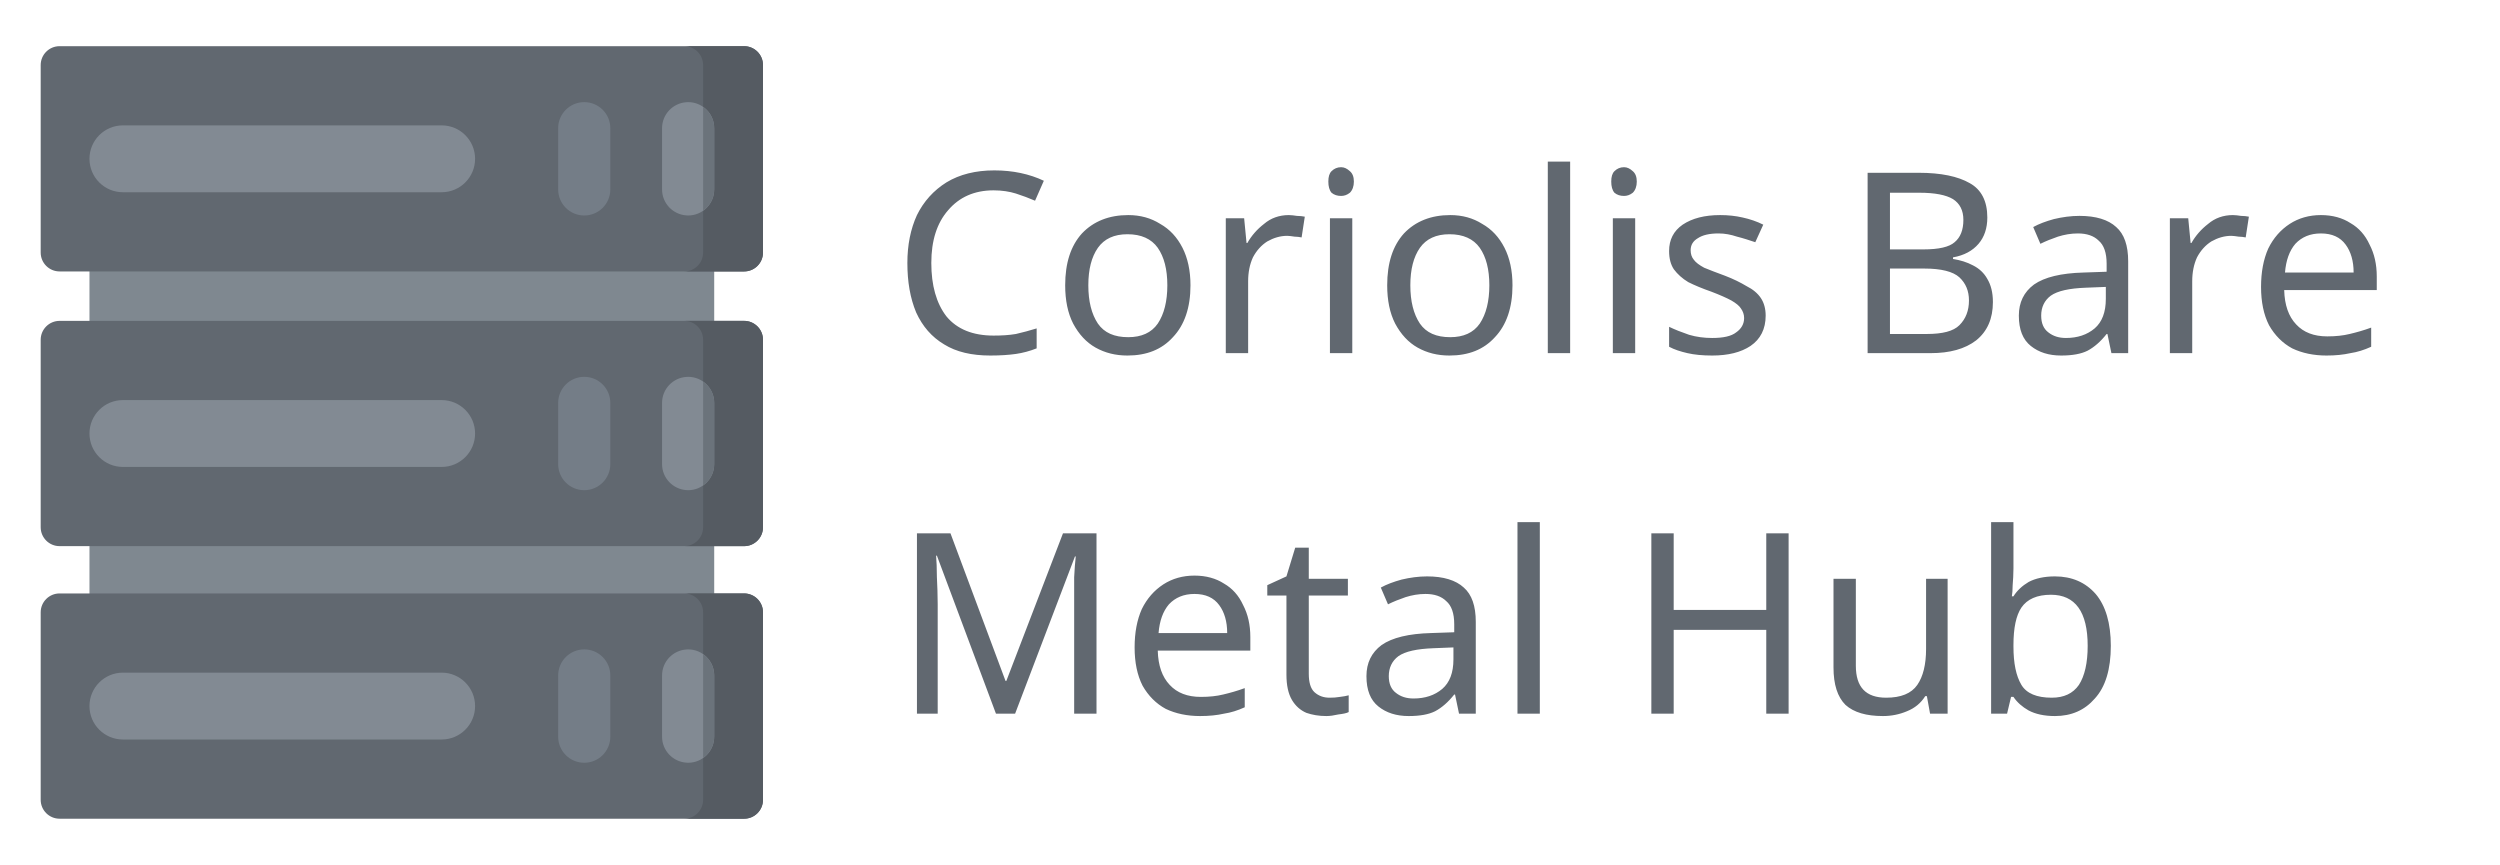
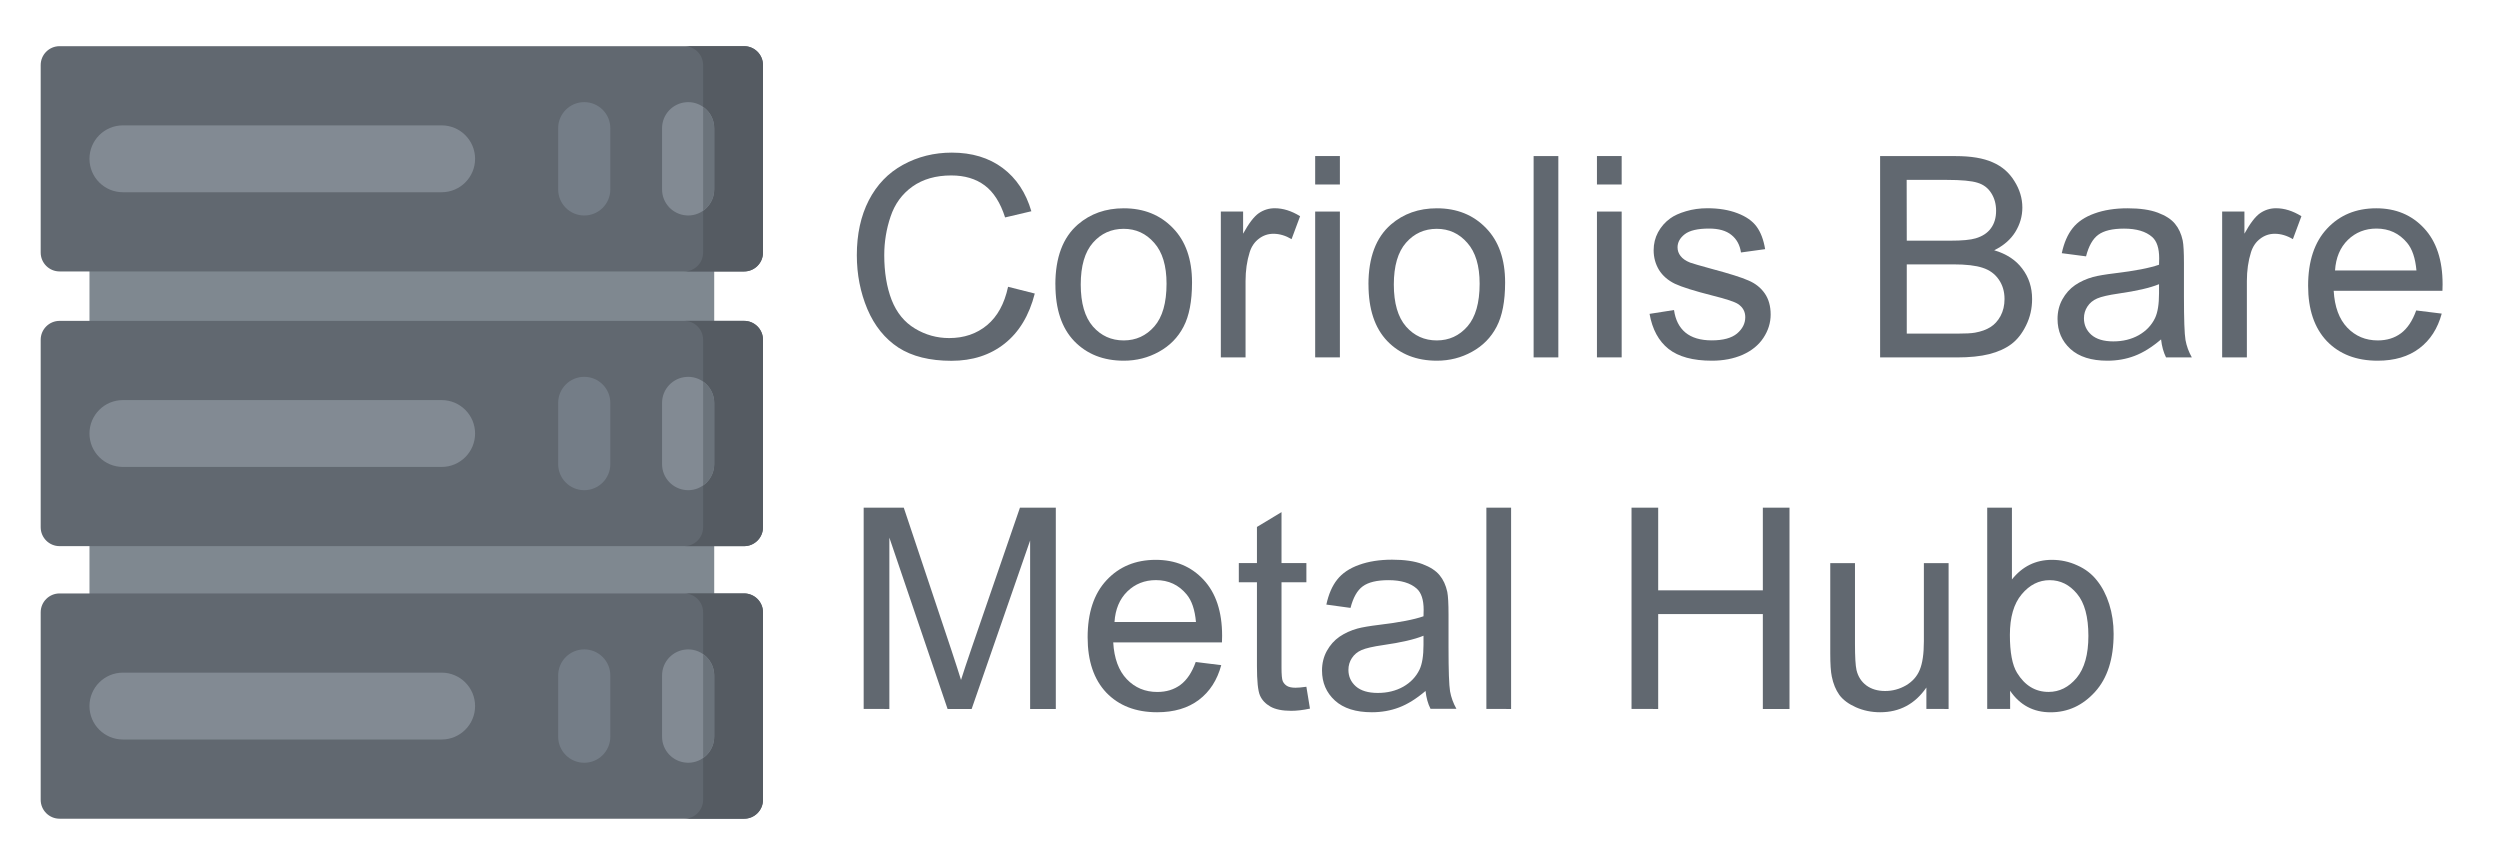
- <svg xmlns="http://www.w3.org/2000/svg" width="185" height="64" viewBox="0 0 48.948 16.933" version="1.1">
-   <g>
-     <g style="font-style:normal;font-variant:normal;font-weight:normal;font-stretch:normal;font-size:6.052px;line-height:1.25;font-family:Rubik;-inkscape-font-specification:'Rubik, @wght=300';font-variant-ligatures:normal;font-variant-caps:normal;font-variant-numeric:normal;font-variant-east-asian:normal;font-variation-settings:'wght' 300;letter-spacing:0px;fill:#616870;fill-opacity:1;stroke-width:0.151">
-       <text y="6.914" x="17.47" style="font-style:normal;font-variant:normal;font-weight:normal;font-stretch:normal;font-size:4.939px;line-height:1.25;font-family:Rubik;-inkscape-font-specification:'Rubik, @wght=300';font-variant-ligatures:normal;font-variant-caps:normal;font-variant-numeric:normal;font-variant-east-asian:normal;font-variation-settings:'wght' 300;stroke-width:0.021;" xml:space="preserve">
-         <tspan y="6.914" x="17.47">Coriolis Bare</tspan>
-         <tspan y="13.97" x="17.47">Metal Hub</tspan>
-       </text>
-       <g transform="matrix(0.02954208,0,0,0.02954208,0.3049354,0.9038795)">
-         <path fill="#465a61" d="m 48.975,117.956 h 414.05 V 429.215 H 48.975 Z" style="fill:#7f8890;fill-opacity:1" />
-         <path fill="#7a8c98" d="M 482.834,512 H 29.166 c -6.915,0 -12.522,-5.606 -12.522,-12.522 V 375.225 c 0,-6.915 5.606,-12.522 12.522,-12.522 h 453.668 c 6.915,0 12.522,5.606 12.522,12.522 V 499.478 C 495.355,506.394 489.749,512 482.834,512 Z" style="fill:#616870;fill-opacity:1" />
-         <path fill="#9facba" d="M 282.391,459.506 H 71.129 c -12.235,0 -22.154,-9.919 -22.154,-22.154 0,-12.235 9.919,-22.154 22.154,-22.154 h 211.262 c 12.235,0 22.154,9.919 22.154,22.154 -0.001,12.235 -9.919,22.154 -22.154,22.154 z" style="fill:#828a93;fill-opacity:1" />
-         <path fill="#ffd15b" d="m 376.886,474.917 c -9.544,0 -17.28,-7.737 -17.28,-17.28 v -40.569 c 0,-9.544 7.737,-17.28 17.28,-17.28 9.544,0 17.28,7.737 17.28,17.28 v 40.569 c 10e-4,9.543 -7.736,17.28 -17.28,17.28 z" style="fill:#747d87;fill-opacity:1" />
-         <path fill="#7a8c98" d="M 482.834,331.356 H 29.166 c -6.915,0 -12.522,-5.606 -12.522,-12.522 V 194.582 c 0,-6.915 5.606,-12.522 12.522,-12.522 h 453.668 c 6.915,0 12.522,5.606 12.522,12.522 v 124.253 c -10e-4,6.915 -5.607,12.521 -12.522,12.521 z" style="fill:#616870;fill-opacity:1" />
-         <path fill="#9facba" d="M 282.391,278.862 H 71.129 c -12.235,0 -22.154,-9.919 -22.154,-22.154 0,-12.235 9.919,-22.154 22.154,-22.154 h 211.262 c 12.235,0 22.154,9.919 22.154,22.154 -0.001,12.235 -9.919,22.154 -22.154,22.154 z" style="fill:#828a93;fill-opacity:1" />
-         <path fill="#60b7ff" d="m 376.886,294.273 c -9.544,0 -17.28,-7.737 -17.28,-17.28 v -40.569 c 0,-9.544 7.737,-17.28 17.28,-17.28 9.544,0 17.28,7.737 17.28,17.28 v 40.569 c 10e-4,9.543 -7.736,17.28 -17.28,17.28 z" style="fill:#747d87;fill-opacity:1" />
-         <path fill="#7a8c98" d="M 482.834,149.296 H 29.166 c -6.915,0 -12.522,-5.606 -12.522,-12.522 V 12.522 C 16.645,5.606 22.251,0 29.166,0 h 453.668 c 6.915,0 12.522,5.606 12.522,12.522 v 124.253 c -10e-4,6.915 -5.607,12.521 -12.522,12.521 z" style="fill:#616870;fill-opacity:1" />
-         <path fill="#9facba" d="M 282.391,96.802 H 71.129 c -12.235,0 -22.154,-9.919 -22.154,-22.154 0,-12.235 9.919,-22.154 22.154,-22.154 h 211.262 c 12.235,0 22.154,9.919 22.154,22.154 -0.001,12.235 -9.919,22.154 -22.154,22.154 z" style="fill:#828a93;fill-opacity:1" />
-         <path fill="#60b7ff" d="m 376.886,112.213 c -9.544,0 -17.28,-7.737 -17.28,-17.28 V 54.364 c 0,-9.544 7.737,-17.28 17.28,-17.28 9.544,0 17.28,7.737 17.28,17.28 v 40.569 c 10e-4,9.543 -7.736,17.28 -17.28,17.28 z" style="fill:#747d87;fill-opacity:1" />
-         <g fill="#596c76" style="fill:#555b62;fill-opacity:1">
-           <path d="m 482.834,362.704 h -39.685 c 6.916,0 12.522,5.606 12.522,12.522 v 124.253 c 0,6.915 -5.606,12.522 -12.522,12.522 h 39.685 c 6.916,0 12.522,-5.606 12.522,-12.522 V 375.225 c -10e-4,-6.915 -5.607,-12.521 -12.522,-12.521 z" style="fill:#555b62;fill-opacity:1" />
-           <path d="m 482.834,182.06 h -39.685 c 6.916,0 12.522,5.606 12.522,12.522 v 124.253 c 0,6.915 -5.606,12.522 -12.522,12.522 h 39.685 c 6.916,0 12.522,-5.606 12.522,-12.522 V 194.582 c -10e-4,-6.916 -5.607,-12.522 -12.522,-12.522 z" style="fill:#555b62;fill-opacity:1" />
-           <path d="m 482.834,0 h -39.685 c 6.916,0 12.522,5.606 12.522,12.522 v 124.253 c 0,6.916 -5.606,12.522 -12.522,12.522 h 39.685 c 6.916,0 12.522,-5.606 12.522,-12.522 V 12.522 C 495.355,5.606 489.749,0 482.834,0 Z" style="fill:#555b62;fill-opacity:1" />
+ <svg xmlns="http://www.w3.org/2000/svg" id="svg2027" version="1.1" viewBox="0 0 48.948 16.933" height="64" width="185">
+   <g id="g2025">
+     <g id="g2019" style="font-style:normal;font-variant:normal;font-weight:normal;font-stretch:normal;font-size:6.052px;line-height:1.25;font-family:Rubik;-inkscape-font-specification:'Rubik, @wght=300';font-variant-ligatures:normal;font-variant-caps:normal;font-variant-numeric:normal;font-variant-east-asian:normal;font-variation-settings:'wght' 300;letter-spacing:0px;fill:#616870;fill-opacity:1;stroke-width:0.151">
+       <g style="font-style:normal;font-variant:normal;font-weight:normal;font-stretch:normal;font-size:5.506px;line-height:1.25;font-family:Arial;-inkscape-font-specification:Arial;font-variant-ligatures:normal;font-variant-caps:normal;font-variant-numeric:normal;font-variant-east-asian:normal;stroke-width:0.024" id="text1975" aria-label="Coriolis Bare Metal Hub">
+         <path id="path2607" style="font-style:normal;font-variant:normal;font-weight:normal;font-stretch:normal;font-family:Arial;-inkscape-font-specification:Arial;stroke-width:0.024" d="m 19.738,5.615 0.522,0.132 q -0.164,0.643 -0.591,0.981 -0.425,0.336 -1.04,0.336 -0.637,0 -1.038,-0.258 -0.398,-0.261 -0.608,-0.753 -0.207,-0.492 -0.207,-1.057 0,-0.616 0.234,-1.073 0.237,-0.46 0.669,-0.696 0.436,-0.239 0.957,-0.239 0.591,0 0.995,0.301 0.403,0.301 0.562,0.847 l -0.514,0.121 Q 19.542,3.827 19.281,3.631 19.02,3.435 18.625,3.435 q -0.454,0 -0.761,0.218 -0.304,0.218 -0.427,0.586 -0.124,0.366 -0.124,0.756 0,0.503 0.145,0.879 0.148,0.374 0.457,0.559 0.309,0.186 0.669,0.186 0.438,0 0.742,-0.253 0.304,-0.253 0.411,-0.75 z" />
+         <path id="path2609" style="font-style:normal;font-variant:normal;font-weight:normal;font-stretch:normal;font-family:Arial;-inkscape-font-specification:Arial;stroke-width:0.024" d="m 20.663,5.57 q 0,-0.793 0.441,-1.175 0.368,-0.317 0.898,-0.317 0.589,0 0.963,0.387 0.374,0.384 0.374,1.065 0,0.551 -0.167,0.868 -0.164,0.315 -0.481,0.489 -0.315,0.175 -0.688,0.175 -0.6,0 -0.971,-0.384 -0.368,-0.384 -0.368,-1.108 z m 0.497,0 q 0,0.548 0.239,0.823 0.239,0.272 0.602,0.272 0.36,0 0.6,-0.274 0.239,-0.274 0.239,-0.836 0,-0.53 -0.242,-0.801 -0.239,-0.274 -0.597,-0.274 -0.363,0 -0.602,0.272 -0.239,0.272 -0.239,0.82 z" />
+         <path id="path2611" style="font-style:normal;font-variant:normal;font-weight:normal;font-stretch:normal;font-family:Arial;-inkscape-font-specification:Arial;stroke-width:0.024" d="M 23.903,6.997 V 4.142 h 0.436 v 0.433 q 0.167,-0.304 0.307,-0.401 0.142,-0.097 0.312,-0.097 0.245,0 0.497,0.156 l -0.167,0.449 q -0.177,-0.105 -0.355,-0.105 -0.159,0 -0.285,0.097 -0.126,0.094 -0.18,0.263 -0.081,0.258 -0.081,0.565 v 1.495 z" />
+         <path id="path2613" style="font-style:normal;font-variant:normal;font-weight:normal;font-stretch:normal;font-family:Arial;-inkscape-font-specification:Arial;stroke-width:0.024" d="m 25.75,3.612 v -0.557 h 0.484 v 0.557 z m 0,3.385 V 4.142 h 0.484 v 2.855 z" />
+         <path id="path2615" style="font-style:normal;font-variant:normal;font-weight:normal;font-stretch:normal;font-family:Arial;-inkscape-font-specification:Arial;stroke-width:0.024" d="m 26.793,5.57 q 0,-0.793 0.441,-1.175 0.368,-0.317 0.898,-0.317 0.589,0 0.963,0.387 0.374,0.384 0.374,1.065 0,0.551 -0.167,0.868 -0.164,0.315 -0.481,0.489 -0.315,0.175 -0.688,0.175 -0.6,0 -0.971,-0.384 -0.368,-0.384 -0.368,-1.108 z m 0.497,0 q 0,0.548 0.239,0.823 0.239,0.272 0.602,0.272 0.36,0 0.6,-0.274 0.239,-0.274 0.239,-0.836 0,-0.53 -0.242,-0.801 -0.239,-0.274 -0.597,-0.274 -0.363,0 -0.602,0.272 -0.239,0.272 -0.239,0.82 z" />
+         <path id="path2617" style="font-style:normal;font-variant:normal;font-weight:normal;font-stretch:normal;font-family:Arial;-inkscape-font-specification:Arial;stroke-width:0.024" d="M 30.027,6.997 V 3.056 h 0.484 v 3.942 z" />
+         <path id="path2619" style="font-style:normal;font-variant:normal;font-weight:normal;font-stretch:normal;font-family:Arial;-inkscape-font-specification:Arial;stroke-width:0.024" d="m 31.267,3.612 v -0.557 h 0.484 v 0.557 z m 0,3.385 V 4.142 h 0.484 v 2.855 z" />
+         <path id="path2621" style="font-style:normal;font-variant:normal;font-weight:normal;font-stretch:normal;font-family:Arial;-inkscape-font-specification:Arial;stroke-width:0.024" d="m 32.297,6.145 0.479,-0.075 q 0.04,0.288 0.223,0.441 0.186,0.153 0.516,0.153 0.333,0 0.495,-0.134 0.161,-0.137 0.161,-0.32 0,-0.164 -0.142,-0.258 -0.099,-0.065 -0.495,-0.164 Q 33.001,5.653 32.794,5.556 32.59,5.457 32.482,5.285 32.377,5.11 32.377,4.9 q 0,-0.191 0.086,-0.352 0.089,-0.164 0.239,-0.272 0.113,-0.083 0.307,-0.14 0.196,-0.059 0.419,-0.059 0.336,0 0.589,0.097 0.255,0.097 0.376,0.263 0.121,0.164 0.167,0.441 l -0.473,0.065 Q 34.055,4.723 33.899,4.599 33.746,4.475 33.463,4.475 q -0.333,0 -0.476,0.11 -0.142,0.11 -0.142,0.258 0,0.094 0.059,0.169 0.059,0.078 0.186,0.129 0.073,0.027 0.427,0.124 0.514,0.137 0.715,0.226 0.204,0.086 0.32,0.253 0.116,0.167 0.116,0.414 0,0.242 -0.142,0.457 -0.14,0.212 -0.406,0.331 -0.266,0.116 -0.602,0.116 -0.557,0 -0.85,-0.231 -0.29,-0.231 -0.371,-0.686 z" />
+         <path id="path2623" style="font-style:normal;font-variant:normal;font-weight:normal;font-stretch:normal;font-family:Arial;-inkscape-font-specification:Arial;stroke-width:0.024" d="M 36.811,6.997 V 3.056 h 1.479 q 0.452,0 0.723,0.121 0.274,0.118 0.427,0.368 0.156,0.247 0.156,0.519 0,0.253 -0.137,0.476 -0.137,0.223 -0.414,0.36 0.358,0.105 0.548,0.358 0.194,0.253 0.194,0.597 0,0.277 -0.118,0.516 -0.116,0.237 -0.288,0.366 -0.172,0.129 -0.433,0.196 -0.258,0.065 -0.635,0.065 z m 0.522,-2.285 h 0.852 q 0.347,0 0.497,-0.046 0.199,-0.059 0.298,-0.196 0.102,-0.137 0.102,-0.344 0,-0.196 -0.094,-0.344 -0.094,-0.151 -0.269,-0.204 -0.175,-0.056 -0.6,-0.056 h -0.788 z m 0,1.82 h 0.981 q 0.253,0 0.355,-0.019 0.18,-0.032 0.301,-0.108 0.121,-0.075 0.199,-0.218 0.078,-0.145 0.078,-0.333 0,-0.22 -0.113,-0.382 -0.113,-0.164 -0.315,-0.229 -0.199,-0.067 -0.575,-0.067 h -0.911 z" />
+         <path id="path2625" style="font-style:normal;font-variant:normal;font-weight:normal;font-stretch:normal;font-family:Arial;-inkscape-font-specification:Arial;stroke-width:0.024" d="m 42.312,6.645 q -0.269,0.229 -0.519,0.323 -0.247,0.094 -0.532,0.094 -0.471,0 -0.723,-0.229 -0.253,-0.231 -0.253,-0.589 0,-0.21 0.094,-0.382 0.097,-0.175 0.25,-0.28 0.156,-0.105 0.35,-0.159 0.142,-0.038 0.43,-0.073 0.586,-0.07 0.863,-0.167 0.003,-0.099 0.003,-0.126 0,-0.296 -0.137,-0.417 -0.186,-0.164 -0.551,-0.164 -0.341,0 -0.505,0.121 -0.161,0.118 -0.239,0.422 L 40.368,4.957 q 0.065,-0.304 0.212,-0.489 0.148,-0.188 0.427,-0.288 0.28,-0.102 0.648,-0.102 0.366,0 0.594,0.086 0.229,0.086 0.336,0.218 0.108,0.129 0.151,0.328 0.024,0.124 0.024,0.446 v 0.645 q 0,0.675 0.03,0.855 0.032,0.177 0.124,0.341 h -0.505 q -0.075,-0.151 -0.097,-0.352 z m -0.04,-1.081 q -0.263,0.108 -0.79,0.183 -0.298,0.043 -0.422,0.097 -0.124,0.054 -0.191,0.159 -0.067,0.102 -0.067,0.229 0,0.194 0.145,0.323 0.148,0.129 0.43,0.129 0.28,0 0.497,-0.121 0.218,-0.124 0.32,-0.336 0.078,-0.164 0.078,-0.484 z" />
+         <path id="path2627" style="font-style:normal;font-variant:normal;font-weight:normal;font-stretch:normal;font-family:Arial;-inkscape-font-specification:Arial;stroke-width:0.024" d="M 43.508,6.997 V 4.142 h 0.436 v 0.433 q 0.167,-0.304 0.307,-0.401 0.142,-0.097 0.312,-0.097 0.245,0 0.497,0.156 l -0.167,0.449 q -0.177,-0.105 -0.355,-0.105 -0.159,0 -0.285,0.097 -0.126,0.094 -0.18,0.263 -0.081,0.258 -0.081,0.565 v 1.495 z" />
+         <path id="path2629" style="font-style:normal;font-variant:normal;font-weight:normal;font-stretch:normal;font-family:Arial;-inkscape-font-specification:Arial;stroke-width:0.024" d="m 47.307,6.078 0.5,0.062 q -0.118,0.438 -0.438,0.68 -0.32,0.242 -0.817,0.242 -0.626,0 -0.995,-0.384 -0.366,-0.387 -0.366,-1.084 0,-0.721 0.371,-1.118 0.371,-0.398 0.963,-0.398 0.573,0 0.936,0.39 0.363,0.39 0.363,1.097 0,0.043 -0.003,0.129 h -2.129 q 0.027,0.471 0.266,0.721 0.239,0.25 0.597,0.25 0.266,0 0.454,-0.14 0.188,-0.14 0.298,-0.446 z M 45.718,5.295 h 1.594 Q 47.28,4.935 47.13,4.755 46.898,4.475 46.53,4.475 q -0.333,0 -0.562,0.223 -0.226,0.223 -0.25,0.597 z" />
+         <path id="path2631" style="stroke-width:0.024" d="M 16.91,13.88 V 9.939 h 0.785 l 0.933,2.791 q 0.129,0.39 0.188,0.583 0.067,-0.215 0.21,-0.632 l 0.944,-2.742 h 0.702 v 3.942 h -0.503 v -3.299 l -1.145,3.299 h -0.471 l -1.14,-3.355 v 3.355 z" />
+         <path id="path2633" style="stroke-width:0.024" d="m 23.411,12.961 0.5,0.062 q -0.118,0.438 -0.438,0.68 -0.32,0.242 -0.817,0.242 -0.626,0 -0.995,-0.384 -0.366,-0.387 -0.366,-1.084 0,-0.721 0.371,-1.118 0.371,-0.398 0.963,-0.398 0.573,0 0.936,0.39 0.363,0.39 0.363,1.097 0,0.043 -0.003,0.129 h -2.129 q 0.027,0.471 0.266,0.721 0.239,0.25 0.597,0.25 0.266,0 0.454,-0.14 0.188,-0.14 0.298,-0.446 z M 21.822,12.178 h 1.594 q -0.032,-0.36 -0.183,-0.54 -0.231,-0.28 -0.6,-0.28 -0.333,0 -0.562,0.223 -0.226,0.223 -0.25,0.597 z" />
+         <path id="path2635" style="stroke-width:0.024" d="m 25.578,13.447 0.07,0.427 q -0.204,0.043 -0.366,0.043 -0.263,0 -0.409,-0.083 -0.145,-0.083 -0.204,-0.218 -0.059,-0.137 -0.059,-0.573 v -1.643 h -0.355 v -0.376 h 0.355 v -0.707 l 0.481,-0.29 v 0.997 h 0.487 v 0.376 h -0.487 v 1.67 q 0,0.207 0.024,0.266 0.027,0.059 0.083,0.094 0.059,0.035 0.167,0.035 0.081,0 0.212,-0.019 z" />
+         <path id="path2637" style="stroke-width:0.024" d="m 27.911,13.528 q -0.269,0.229 -0.519,0.323 -0.247,0.094 -0.532,0.094 -0.471,0 -0.723,-0.229 -0.253,-0.231 -0.253,-0.589 0,-0.21 0.094,-0.382 0.097,-0.175 0.25,-0.28 0.156,-0.105 0.35,-0.159 0.142,-0.038 0.43,-0.073 0.586,-0.07 0.863,-0.167 0.003,-0.099 0.003,-0.126 0,-0.296 -0.137,-0.417 -0.186,-0.164 -0.551,-0.164 -0.341,0 -0.505,0.121 -0.161,0.118 -0.239,0.422 l -0.473,-0.065 q 0.065,-0.304 0.212,-0.489 0.148,-0.188 0.427,-0.288 0.28,-0.102 0.648,-0.102 0.366,0 0.594,0.086 0.229,0.086 0.336,0.218 0.108,0.129 0.151,0.328 0.024,0.124 0.024,0.446 v 0.645 q 0,0.675 0.03,0.855 0.032,0.177 0.124,0.341 H 28.008 Q 27.933,13.73 27.911,13.528 Z m -0.04,-1.081 q -0.263,0.108 -0.79,0.183 -0.298,0.043 -0.422,0.097 -0.124,0.054 -0.191,0.159 -0.067,0.102 -0.067,0.229 0,0.194 0.145,0.323 0.148,0.129 0.43,0.129 0.28,0 0.497,-0.121 0.218,-0.124 0.32,-0.336 0.078,-0.164 0.078,-0.484 z" />
+         <path id="path2639" style="stroke-width:0.024" d="M 29.102,13.88 V 9.939 h 0.484 v 3.942 z" />
+         <path id="path2641" style="stroke-width:0.024" d="M 31.944,13.88 V 9.939 h 0.522 v 1.619 h 2.049 V 9.939 h 0.522 v 3.942 h -0.522 v -1.858 h -2.049 v 1.858 z" />
+         <path id="path2643" style="stroke-width:0.024" d="m 37.717,13.88 v -0.419 q -0.333,0.484 -0.906,0.484 -0.253,0 -0.473,-0.097 -0.218,-0.097 -0.325,-0.242 -0.105,-0.148 -0.148,-0.36 -0.03,-0.142 -0.03,-0.452 v -1.769 h 0.484 v 1.584 q 0,0.379 0.03,0.511 0.046,0.191 0.194,0.301 0.148,0.108 0.366,0.108 0.218,0 0.409,-0.11 0.191,-0.113 0.269,-0.304 0.081,-0.194 0.081,-0.559 v -1.53 h 0.484 v 2.855 z" />
+         <path id="path2645" style="stroke-width:0.024" d="m 39.357,13.88 h -0.449 V 9.939 h 0.484 v 1.406 q 0.307,-0.384 0.782,-0.384 0.263,0 0.497,0.108 0.237,0.105 0.387,0.298 0.153,0.191 0.239,0.462 0.086,0.272 0.086,0.581 0,0.734 -0.363,1.135 -0.363,0.401 -0.871,0.401 -0.505,0 -0.793,-0.422 z m -0.005,-1.449 q 0,0.514 0.14,0.742 0.229,0.374 0.618,0.374 0.317,0 0.548,-0.274 0.231,-0.277 0.231,-0.823 0,-0.559 -0.223,-0.825 -0.22,-0.266 -0.535,-0.266 -0.317,0 -0.548,0.277 -0.231,0.274 -0.231,0.796 z" />
+       </g>
+       <g id="g2017" transform="matrix(0.02954208,0,0,0.02954208,0.3049354,0.9038795)">
+         <path id="path1977" style="fill:#7f8890;fill-opacity:1" d="m 48.975,117.956 h 414.05 V 429.215 H 48.975 Z" fill="#465a61" />
+         <path id="path1979" style="fill:#616870;fill-opacity:1" d="M 482.834,512 H 29.166 c -6.915,0 -12.522,-5.606 -12.522,-12.522 V 375.225 c 0,-6.915 5.606,-12.522 12.522,-12.522 h 453.668 c 6.915,0 12.522,5.606 12.522,12.522 V 499.478 C 495.355,506.394 489.749,512 482.834,512 Z" fill="#7a8c98" />
+         <path id="path1981" style="fill:#828a93;fill-opacity:1" d="M 282.391,459.506 H 71.129 c -12.235,0 -22.154,-9.919 -22.154,-22.154 0,-12.235 9.919,-22.154 22.154,-22.154 h 211.262 c 12.235,0 22.154,9.919 22.154,22.154 -0.001,12.235 -9.919,22.154 -22.154,22.154 z" fill="#9facba" />
+         <path id="path1983" style="fill:#747d87;fill-opacity:1" d="m 376.886,474.917 c -9.544,0 -17.28,-7.737 -17.28,-17.28 v -40.569 c 0,-9.544 7.737,-17.28 17.28,-17.28 9.544,0 17.28,7.737 17.28,17.28 v 40.569 c 10e-4,9.543 -7.736,17.28 -17.28,17.28 z" fill="#ffd15b" />
+         <path id="path1985" style="fill:#616870;fill-opacity:1" d="M 482.834,331.356 H 29.166 c -6.915,0 -12.522,-5.606 -12.522,-12.522 V 194.582 c 0,-6.915 5.606,-12.522 12.522,-12.522 h 453.668 c 6.915,0 12.522,5.606 12.522,12.522 v 124.253 c -10e-4,6.915 -5.607,12.521 -12.522,12.521 z" fill="#7a8c98" />
+         <path id="path1987" style="fill:#828a93;fill-opacity:1" d="M 282.391,278.862 H 71.129 c -12.235,0 -22.154,-9.919 -22.154,-22.154 0,-12.235 9.919,-22.154 22.154,-22.154 h 211.262 c 12.235,0 22.154,9.919 22.154,22.154 -0.001,12.235 -9.919,22.154 -22.154,22.154 z" fill="#9facba" />
+         <path id="path1989" style="fill:#747d87;fill-opacity:1" d="m 376.886,294.273 c -9.544,0 -17.28,-7.737 -17.28,-17.28 v -40.569 c 0,-9.544 7.737,-17.28 17.28,-17.28 9.544,0 17.28,7.737 17.28,17.28 v 40.569 c 10e-4,9.543 -7.736,17.28 -17.28,17.28 z" fill="#60b7ff" />
+         <path id="path1991" style="fill:#616870;fill-opacity:1" d="M 482.834,149.296 H 29.166 c -6.915,0 -12.522,-5.606 -12.522,-12.522 V 12.522 C 16.645,5.606 22.251,0 29.166,0 h 453.668 c 6.915,0 12.522,5.606 12.522,12.522 v 124.253 c -10e-4,6.915 -5.607,12.521 -12.522,12.521 z" fill="#7a8c98" />
+         <path id="path1993" style="fill:#828a93;fill-opacity:1" d="M 282.391,96.802 H 71.129 c -12.235,0 -22.154,-9.919 -22.154,-22.154 0,-12.235 9.919,-22.154 22.154,-22.154 h 211.262 c 12.235,0 22.154,9.919 22.154,22.154 -0.001,12.235 -9.919,22.154 -22.154,22.154 z" fill="#9facba" />
+         <path id="path1995" style="fill:#747d87;fill-opacity:1" d="m 376.886,112.213 c -9.544,0 -17.28,-7.737 -17.28,-17.28 V 54.364 c 0,-9.544 7.737,-17.28 17.28,-17.28 9.544,0 17.28,7.737 17.28,17.28 v 40.569 c 10e-4,9.543 -7.736,17.28 -17.28,17.28 z" fill="#60b7ff" />
+         <g id="g2003" style="fill:#555b62;fill-opacity:1" fill="#596c76">
+           <path id="path1997" style="fill:#555b62;fill-opacity:1" d="m 482.834,362.704 h -39.685 c 6.916,0 12.522,5.606 12.522,12.522 v 124.253 c 0,6.915 -5.606,12.522 -12.522,12.522 h 39.685 c 6.916,0 12.522,-5.606 12.522,-12.522 V 375.225 c -10e-4,-6.915 -5.607,-12.521 -12.522,-12.521 z" />
+           <path id="path1999" style="fill:#555b62;fill-opacity:1" d="m 482.834,182.06 h -39.685 c 6.916,0 12.522,5.606 12.522,12.522 v 124.253 c 0,6.915 -5.606,12.522 -12.522,12.522 h 39.685 c 6.916,0 12.522,-5.606 12.522,-12.522 V 194.582 c -10e-4,-6.916 -5.607,-12.522 -12.522,-12.522 z" />
+           <path id="path2001" style="fill:#555b62;fill-opacity:1" d="m 482.834,0 h -39.685 c 6.916,0 12.522,5.606 12.522,12.522 v 124.253 c 0,6.916 -5.606,12.522 -12.522,12.522 h 39.685 c 6.916,0 12.522,-5.606 12.522,-12.522 V 12.522 C 495.355,5.606 489.749,0 482.834,0 Z" />
        </g>
-         <path fill="#ffd15b" d="m 445.745,37.083 c -0.359,0 -0.709,0.032 -1.062,0.054 -9.046,0.552 -16.218,8.042 -16.218,17.227 v 40.569 c 0,9.185 7.172,16.675 16.218,17.227 0.353,0.022 0.704,0.054 1.062,0.054 9.544,0 17.28,-7.737 17.28,-17.28 v -40.57 c 0,-9.544 -7.737,-17.281 -17.28,-17.281 z" style="fill:#828a93;fill-opacity:1" />
-         <path fill="#ffc344" d="m 455.67,40.232 v 68.832 c 4.443,-3.127 7.354,-8.285 7.354,-14.132 V 54.364 c 10e-4,-5.847 -2.91,-11.005 -7.354,-14.132 z" style="fill:#6b737b;fill-opacity:1" />
-         <path fill="#fe646f" d="m 445.745,219.143 c -0.359,0 -0.709,0.032 -1.062,0.054 -9.046,0.552 -16.218,8.042 -16.218,17.227 v 40.569 c 0,9.185 7.172,16.675 16.218,17.227 0.353,0.021 0.704,0.054 1.062,0.054 9.544,0 17.28,-7.737 17.28,-17.28 v -40.569 c 0,-9.545 -7.737,-17.282 -17.28,-17.282 z" style="fill:#828a93;fill-opacity:1" />
-         <path fill="#fd4755" d="m 455.67,222.292 v 68.832 c 4.443,-3.127 7.354,-8.285 7.354,-14.132 v -40.569 c 10e-4,-5.846 -2.91,-11.004 -7.354,-14.131 z" style="fill:#6b737b;fill-opacity:1" />
-         <path fill="#60b7ff" d="m 445.745,399.787 c -0.359,0 -0.709,0.032 -1.062,0.054 -9.046,0.552 -16.218,8.042 -16.218,17.227 v 40.569 c 0,9.185 7.172,16.675 16.218,17.227 0.353,0.021 0.704,0.054 1.062,0.054 9.544,0 17.28,-7.737 17.28,-17.28 v -40.569 c 0,-9.545 -7.737,-17.282 -17.28,-17.282 z" style="fill:#828a93;fill-opacity:1" />
-         <path fill="#26a6fe" d="m 455.67,402.936 v 68.832 c 4.443,-3.127 7.354,-8.285 7.354,-14.132 v -40.569 c 10e-4,-5.846 -2.91,-11.004 -7.354,-14.131 z" style="fill:#6b737b;fill-opacity:1" />
+         <path id="path2005" style="fill:#828a93;fill-opacity:1" d="m 445.745,37.083 c -0.359,0 -0.709,0.032 -1.062,0.054 -9.046,0.552 -16.218,8.042 -16.218,17.227 v 40.569 c 0,9.185 7.172,16.675 16.218,17.227 0.353,0.022 0.704,0.054 1.062,0.054 9.544,0 17.28,-7.737 17.28,-17.28 v -40.57 c 0,-9.544 -7.737,-17.281 -17.28,-17.281 z" fill="#ffd15b" />
+         <path id="path2007" style="fill:#6b737b;fill-opacity:1" d="m 455.67,40.232 v 68.832 c 4.443,-3.127 7.354,-8.285 7.354,-14.132 V 54.364 c 10e-4,-5.847 -2.91,-11.005 -7.354,-14.132 z" fill="#ffc344" />
+         <path id="path2009" style="fill:#828a93;fill-opacity:1" d="m 445.745,219.143 c -0.359,0 -0.709,0.032 -1.062,0.054 -9.046,0.552 -16.218,8.042 -16.218,17.227 v 40.569 c 0,9.185 7.172,16.675 16.218,17.227 0.353,0.021 0.704,0.054 1.062,0.054 9.544,0 17.28,-7.737 17.28,-17.28 v -40.569 c 0,-9.545 -7.737,-17.282 -17.28,-17.282 z" fill="#fe646f" />
+         <path id="path2011" style="fill:#6b737b;fill-opacity:1" d="m 455.67,222.292 v 68.832 c 4.443,-3.127 7.354,-8.285 7.354,-14.132 v -40.569 c 10e-4,-5.846 -2.91,-11.004 -7.354,-14.131 z" fill="#fd4755" />
+         <path id="path2013" style="fill:#828a93;fill-opacity:1" d="m 445.745,399.787 c -0.359,0 -0.709,0.032 -1.062,0.054 -9.046,0.552 -16.218,8.042 -16.218,17.227 v 40.569 c 0,9.185 7.172,16.675 16.218,17.227 0.353,0.021 0.704,0.054 1.062,0.054 9.544,0 17.28,-7.737 17.28,-17.28 v -40.569 c 0,-9.545 -7.737,-17.282 -17.28,-17.282 z" fill="#60b7ff" />
+         <path id="path2015" style="fill:#6b737b;fill-opacity:1" d="m 455.67,402.936 v 68.832 c 4.443,-3.127 7.354,-8.285 7.354,-14.132 v -40.569 c 10e-4,-5.846 -2.91,-11.004 -7.354,-14.131 z" fill="#26a6fe" />
      </g>
    </g>
-     <text xml:space="preserve" style="font-size:10.583px;line-height:1.25;font-family:Rubik;-inkscape-font-specification:'Rubik, Normal';stroke-width:0.265" x="29.132" y="29.667">
-       <tspan x="29.132" y="29.667" style="stroke-width:0.265" />
+     <text id="text2023" y="29.667" x="29.132" style="font-size:10.583px;line-height:1.25;font-family:Rubik;-inkscape-font-specification:'Rubik, Normal';stroke-width:0.265" xml:space="preserve">
+       <tspan id="tspan2021" style="stroke-width:0.265" y="29.667" x="29.132" />
    </text>
  </g>
</svg>
